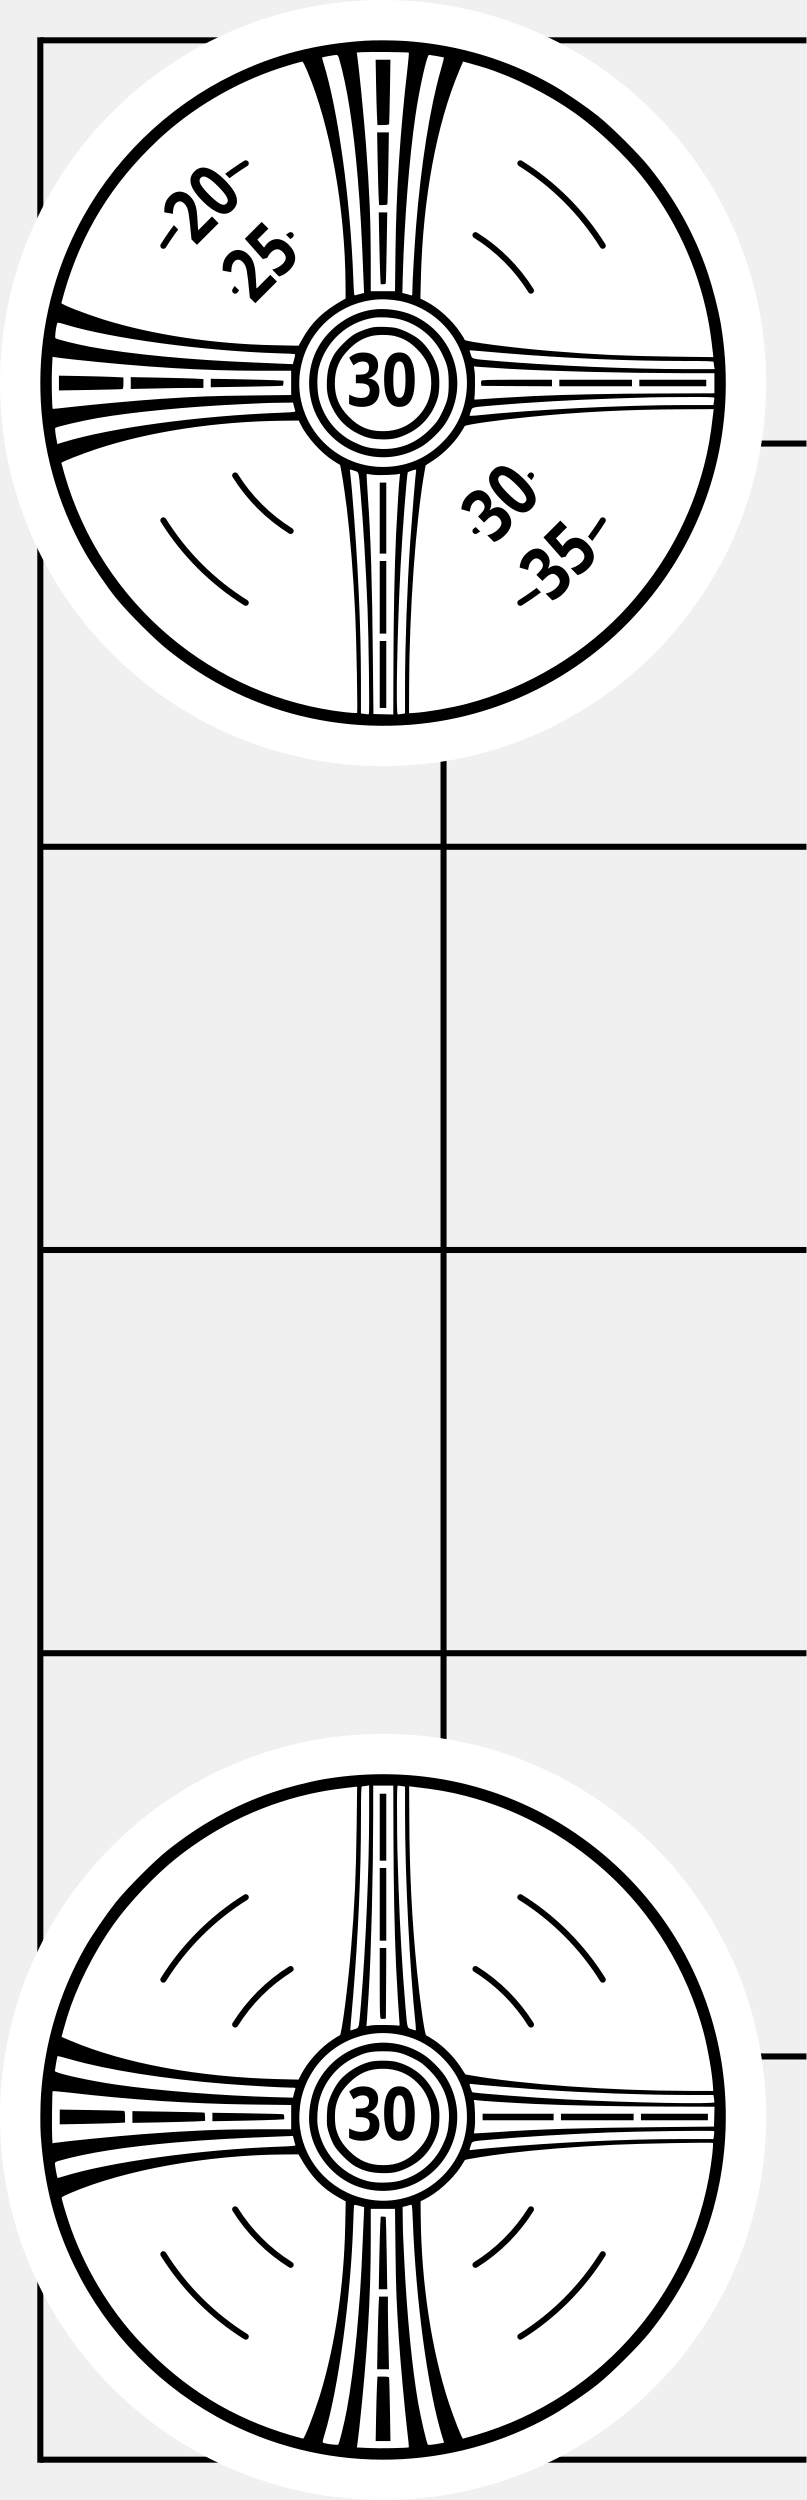
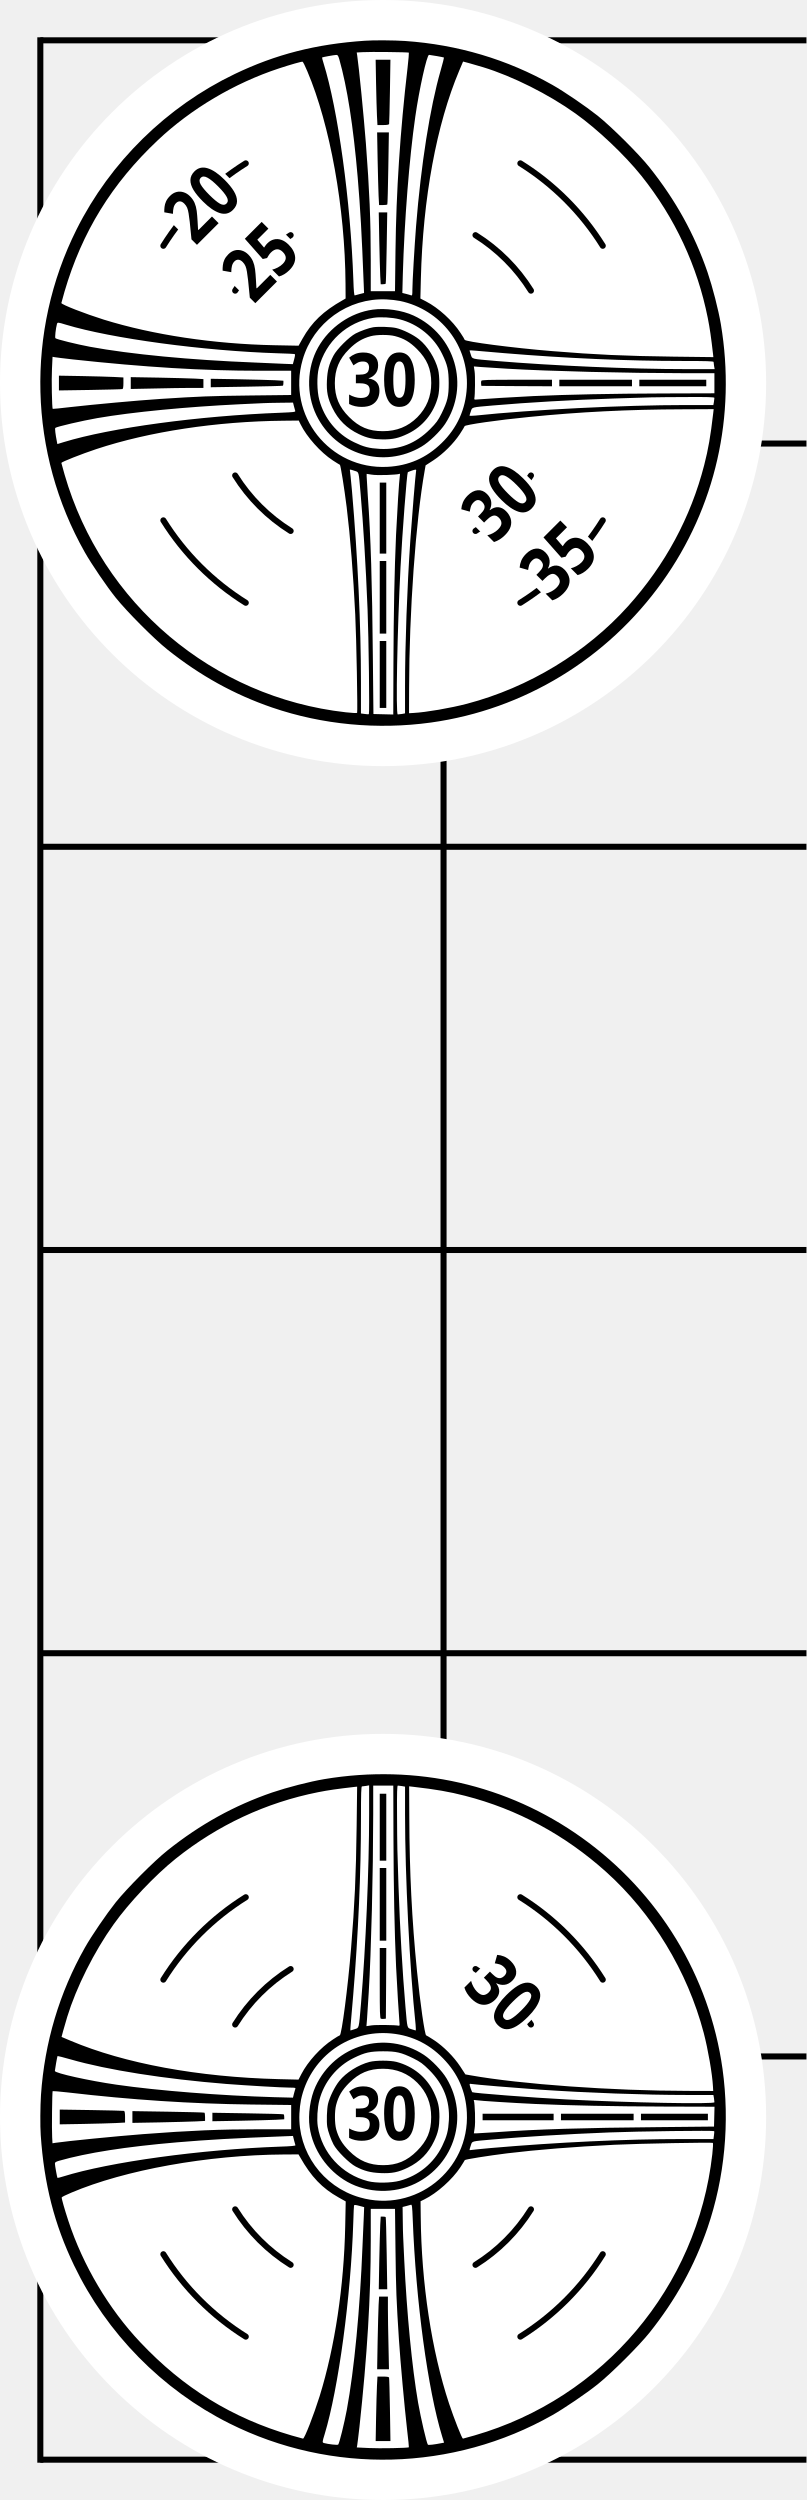
<svg xmlns="http://www.w3.org/2000/svg" xmlns:xlink="http://www.w3.org/1999/xlink" width="200mm" height="620mm" viewBox="0 0 200 620" version="1.1" id="svg8">
  <defs id="defs2" />
  <g id="layer1" transform="translate(0,323)">
    <path style="fill:none;stroke:#000000;stroke-width:1.5;stroke-linecap:butt;stroke-linejoin:miter;stroke-miterlimit:4;stroke-dasharray:none;stroke-opacity:1" d="M 10,287 H 200" id="path41" />
    <use x="0" y="0" xlink:href="#path41" id="use848" transform="translate(0,-100)" width="100%" height="100%" />
    <use x="0" y="0" xlink:href="#path41" id="use852" transform="translate(0,-200)" width="100%" height="100%" />
    <use x="0" y="0" xlink:href="#path41" id="use854" transform="translate(0,-300)" width="100%" height="100%" />
    <use x="0" y="0" xlink:href="#path41" id="use856" transform="translate(0,-400)" width="100%" height="100%" />
    <use x="0" y="0" xlink:href="#path41" id="use858" transform="translate(0,-500)" width="100%" height="100%" />
    <use x="0" y="0" xlink:href="#path41" id="use860" transform="translate(0,-600)" width="100%" height="100%" />
    <path style="fill:none;stroke:#000000;stroke-width:1.5;stroke-linecap:butt;stroke-linejoin:miter;stroke-miterlimit:4;stroke-dasharray:none;stroke-opacity:1" d="m 10,-313.75 v 601.5" id="path862" />
    <use x="0" y="0" xlink:href="#path862" id="use864" transform="translate(100)" width="100%" height="100%" />
    <circle style="opacity:1;fill:#ffffff;fill-opacity:1;fill-rule:nonzero;stroke:none;stroke-width:2;stroke-linecap:round;stroke-linejoin:round;stroke-miterlimit:4;stroke-dasharray:none;stroke-dashoffset:0;stroke-opacity:1;paint-order:markers stroke fill" id="path17" cx="95" cy="-228" r="95" />
    <path id="path354" style="fill:#000000;stroke:none;stroke-width:0.035" d="m 94.175,-155.74 v 8.3 h 0.81 0.81 v -8.3 -8.3 h -0.81 -0.81 z m 0,-19.131 v 9.009 h 0.81 0.81 v -9.009 -9.009 h -0.81 -0.81 z m 0,-19.637 v 8.806 h 0.81 0.81 v -8.806 -8.806 h -0.81 -0.81 z m 64.378,-33.505 v 0.81 h 8.3 8.3 v -0.81 -0.81 h -8.3 -8.3 z m -19.84,0 v 0.81 h 9.009 9.009 v -0.81 -0.81 h -9.009 -9.009 z m -19.354,-0.526 c -0.061,0.162 -0.081,0.506 -0.041,0.769 l 0.061,0.466 8.766,0.061 8.746,0.04 v -0.81 -0.81 h -8.705 c -7.369,0 -8.725,0.041 -8.827,0.283 z m -67.091,0.526 v 1.053 l 8.867,-0.142 c 4.859,-0.081 8.908,-0.182 9.009,-0.243 0.081,-0.041 0.142,-0.344 0.142,-0.668 v -0.567 l -2.065,-0.121 c -1.154,-0.061 -5.203,-0.162 -9.009,-0.243 l -6.944,-0.121 z m -19.84,0.02 v 1.458 l 5.932,-0.121 c 3.239,-0.081 7.308,-0.142 9.009,-0.142 h 3.077 v -1.093 -1.093 l -2.065,-0.121 c -1.154,-0.061 -5.203,-0.162 -9.009,-0.243 l -6.944,-0.121 z m -17.815,-0.02 v 1.842 l 7.754,-0.121 c 4.251,-0.081 7.855,-0.162 7.997,-0.223 0.162,-0.041 0.243,-0.526 0.243,-1.478 v -1.397 l -2.267,-0.121 c -1.255,-0.061 -4.859,-0.162 -7.997,-0.223 l -5.729,-0.101 z m 77.942,-13.827 c -1.053,0.162 -3.178,0.931 -4.353,1.539 -1.62,0.85 -4.656,3.887 -5.507,5.507 -1.113,2.146 -1.498,3.624 -1.62,6.175 -0.121,2.814 0.202,4.413 1.356,6.782 1.458,2.976 3.583,5.081 6.579,6.499 2.065,0.992 3.543,1.296 5.972,1.316 2.49,0 3.907,-0.324 6.175,-1.417 3.685,-1.761 6.418,-5.122 7.49,-9.232 0.405,-1.599 0.405,-5.081 0,-6.681 -0.729,-2.794 -2.632,-5.81 -4.717,-7.49 -1.437,-1.154 -3.988,-2.409 -5.709,-2.814 -1.215,-0.283 -4.413,-0.385 -5.668,-0.182 z m 5.365,2.186 c 2.207,0.567 3.725,1.458 5.486,3.219 2.51,2.51 3.543,4.94 3.543,8.422 0,3.34 -1.154,6.175 -3.462,8.503 -2.348,2.328 -5.081,3.442 -8.523,3.442 -3.502,0 -5.871,-0.992 -8.402,-3.523 -2.47,-2.47 -3.523,-4.98 -3.523,-8.381 0,-3.421 1.073,-5.992 3.543,-8.442 1.721,-1.721 3.28,-2.652 5.385,-3.219 1.458,-0.385 4.454,-0.405 5.952,-0.02 z m -5.446,-6.559 c -5.547,0.749 -10.79,4.373 -13.584,9.373 -2.814,5.041 -2.976,11.56 -0.425,16.823 4.778,9.798 16.702,13.361 26.075,7.774 1.883,-1.113 4.596,-3.725 5.851,-5.628 6.195,-9.454 2.531,-22.087 -7.814,-26.865 -2.834,-1.316 -6.944,-1.923 -10.102,-1.478 z m 6.66,2.409 c 4.535,1.154 8.503,4.393 10.527,8.604 1.336,2.733 1.599,3.988 1.62,7.187 0,3.3 -0.283,4.494 -1.741,7.49 -0.911,1.822 -1.296,2.348 -2.895,3.968 -3.543,3.543 -7.592,5.142 -12.471,4.879 -2.612,-0.142 -4.008,-0.506 -6.377,-1.66 -4.251,-2.045 -7.389,-5.891 -8.624,-10.527 -0.567,-2.146 -0.628,-5.851 -0.101,-7.895 1.66,-6.499 7.025,-11.418 13.584,-12.43 1.68,-0.263 4.616,-0.101 6.478,0.385 z m -5.081,-19.698 c 0.081,3.765 0.182,7.774 0.243,8.908 l 0.121,2.085 h 0.567 c 0.324,0 0.628,-0.061 0.668,-0.162 0.061,-0.081 0.162,-4.089 0.243,-8.908 l 0.142,-8.746 h -1.053 -1.053 z m -0.405,-19.941 c 0.081,3.705 0.182,7.774 0.243,9.009 l 0.121,2.288 h 0.972 c 0.547,0 1.032,-0.061 1.073,-0.162 0.061,-0.081 0.162,-4.13 0.243,-9.009 l 0.142,-8.847 h -1.458 -1.458 z m -0.385,-18.929 c 0.061,3.219 0.162,6.863 0.223,8.098 l 0.121,2.288 h 1.397 c 0.951,0 1.437,-0.081 1.498,-0.263 0.041,-0.121 0.121,-3.765 0.202,-8.098 l 0.121,-7.835 h -1.842 -1.822 z m -2.733,-10.527 c -12.228,0.83 -22.148,3.381 -32.29,8.24 -16.924,8.118 -30.893,21.844 -39.254,38.566 -12.673,25.306 -11.904,55.45 2.065,80.088 1.64,2.895 5.405,8.442 7.652,11.236 2.774,3.462 9.535,10.244 12.835,12.876 8.138,6.478 16.52,11.114 25.933,14.353 12.471,4.272 26.176,5.567 39.436,3.725 23.038,-3.219 43.728,-15.811 57.353,-34.902 13.179,-18.443 18.321,-41.096 14.515,-63.872 -0.607,-3.583 -2.045,-9.191 -3.32,-12.936 -3.239,-9.414 -7.875,-17.795 -14.353,-25.933 -2.632,-3.32 -9.434,-10.082 -12.876,-12.835 -2.814,-2.247 -8.381,-6.053 -11.236,-7.652 -11.195,-6.337 -23.524,-10.001 -36.541,-10.892 -2.713,-0.182 -7.774,-0.223 -9.92,-0.061 z m 10.871,2.956 c 0.041,0.061 -0.101,1.721 -0.324,3.725 -1.842,15.791 -2.814,30.65 -2.996,45.409 l -0.121,10.021 h -2.996 -3.016 v -7.693 c 0,-9.819 -0.324,-17.41 -1.215,-29.051 -0.526,-6.802 -1.741,-19.03 -2.146,-21.702 l -0.121,-0.749 1.498,-0.081 c 1.863,-0.121 11.296,0 11.438,0.121 z m -17.269,1.599 c 1.964,6.903 3.482,16.52 4.575,29.314 0.668,7.976 0.992,13.665 1.498,26.642 l 0.081,2.045 -1.053,0.263 c -0.567,0.142 -1.134,0.304 -1.255,0.344 -0.142,0.061 -0.263,-1.134 -0.344,-3.786 -0.688,-19.577 -3.806,-42.331 -7.41,-53.851 -0.223,-0.709 -0.385,-1.336 -0.344,-1.377 0.101,-0.081 2.935,-0.607 3.502,-0.628 0.364,-0.02 0.486,0.162 0.749,1.032 z m 24.192,-0.749 c 0.931,0.162 1.741,0.324 1.782,0.364 0.041,0.041 -0.344,1.478 -0.83,3.219 -2.632,9.151 -4.859,23.261 -6.094,38.627 -0.385,5 -0.911,13.807 -0.911,15.771 0,1.275 -0.041,1.458 -0.324,1.356 -0.182,-0.081 -0.749,-0.223 -1.255,-0.364 l -0.911,-0.223 0.121,-4.676 c 0.385,-13.179 1.599,-28.747 3.097,-39.092 0.972,-6.762 2.854,-15.285 3.401,-15.285 0.121,0 0.992,0.142 1.923,0.304 z m -32.108,3.765 c 5.648,13.321 9.353,33.869 9.474,52.717 l 0.02,3.644 -0.668,0.385 c -4.879,2.753 -7.713,5.466 -10.021,9.576 l -0.972,1.741 -6.094,-0.121 c -14.981,-0.304 -30.023,-2.571 -42.19,-6.337 -4.656,-1.458 -10.547,-3.745 -10.547,-4.13 0,-0.081 0.364,-1.356 0.79,-2.854 4.332,-14.779 11.742,-26.784 23.099,-37.493 8.26,-7.814 19.07,-14.212 30.083,-17.835 2.895,-0.952 5.588,-1.721 5.851,-1.66 0.121,0.041 0.648,1.093 1.174,2.369 z m 43.566,-1.012 c 7.308,2.227 16.277,6.721 22.978,11.519 5.405,3.846 12.167,10.264 16.277,15.386 8.341,10.426 13.928,22.411 16.499,35.327 0.506,2.551 0.83,4.838 1.316,9.09 l 0.061,0.587 -9.839,-0.121 c -12.268,-0.162 -19.354,-0.486 -30.185,-1.377 -9.738,-0.79 -21.662,-2.348 -21.662,-2.814 0,-0.081 -0.445,-0.85 -1.012,-1.68 -1.964,-3.037 -5.486,-6.235 -8.584,-7.835 l -1.377,-0.709 0.121,-4.919 c 0.506,-20.022 3.887,-38.262 9.515,-51.603 l 0.952,-2.247 1.458,0.385 c 0.81,0.223 2.369,0.668 3.482,1.012 z m -20.569,57.98 c 10.122,2.126 17.086,11.155 16.56,21.439 -0.283,5.385 -2.389,10.062 -6.256,13.807 -3.765,3.685 -8.199,5.628 -13.442,5.891 -14.293,0.749 -25.022,-12.795 -21.014,-26.581 2.632,-9.151 11.296,-15.386 20.771,-14.941 1.073,0.041 2.591,0.223 3.381,0.385 z m -82.902,5.871 c 11.276,3.421 34.173,6.519 52.656,7.106 2.126,0.061 3.948,0.142 4.089,0.182 0.162,0.061 0.142,0.405 -0.101,1.296 l -0.324,1.215 -2.146,-0.081 c -1.174,-0.061 -4.494,-0.202 -7.389,-0.324 -15.851,-0.628 -30.711,-2.045 -40.793,-3.907 -3.239,-0.607 -8.28,-1.842 -8.563,-2.126 -0.162,-0.162 0.081,-2.409 0.385,-3.523 0.142,-0.445 0.223,-0.445 2.186,0.162 z m 108.936,7.086 c 15.123,1.255 30.266,1.923 43.89,1.923 6.134,0 7.835,0.061 7.835,0.243 0,0.142 0.061,0.607 0.121,1.012 l 0.142,0.769 h -7.065 c -13.645,0 -33.12,-0.85 -47.15,-2.024 -6.316,-0.547 -5.871,-0.425 -6.256,-1.559 -0.182,-0.526 -0.324,-0.992 -0.324,-1.032 0,-0.061 0.668,-0.041 1.478,0.041 0.79,0.081 4.11,0.364 7.329,0.628 z m -107.398,1.518 c 18.159,1.964 32.452,2.834 46.563,2.834 h 7.794 v 3.016 2.996 l -10.224,0.121 c -9.94,0.121 -12.45,0.223 -22.168,0.85 -5.83,0.385 -16.661,1.377 -22.35,2.024 -2.389,0.283 -4.373,0.486 -4.393,0.445 -0.182,-0.182 -0.324,-7.369 -0.182,-9.92 l 0.142,-2.996 0.547,0.101 c 0.283,0.061 2.207,0.283 4.272,0.526 z m 108.005,2.328 c 10.527,0.628 29.314,1.093 44.295,1.113 h 7.025 v 2.49 2.49 l -12.795,0.041 c -12.693,0.041 -23.443,0.263 -32.047,0.648 -3.907,0.182 -13.24,0.749 -14.374,0.871 -0.263,0.02 -0.385,-0.061 -0.324,-0.263 0.182,-0.81 0.243,-5.709 0.061,-6.762 l -0.182,-1.194 1.741,0.142 c 0.952,0.061 3.927,0.263 6.6,0.425 z m 51.32,7.227 c 0,0.142 -0.061,0.607 -0.121,1.012 l -0.142,0.769 h -6.903 c -15.224,0 -38.303,1.154 -52.089,2.612 -0.81,0.081 -1.478,0.081 -1.478,0.02 0,-0.081 0.142,-0.547 0.324,-1.053 0.364,-1.093 0,-0.992 5.547,-1.478 8.665,-0.749 19.556,-1.377 29.861,-1.721 8.928,-0.304 9.576,-0.324 17.775,-0.364 5.668,-0.041 7.227,0.02 7.227,0.202 z m -104.28,2.065 c 0.121,0.486 0.263,1.012 0.324,1.174 0.101,0.263 -0.425,0.324 -3.482,0.445 -20.427,0.769 -42.352,3.745 -53.932,7.288 l -1.579,0.486 -0.101,-0.526 c -0.385,-1.943 -0.547,-3.34 -0.405,-3.482 0.304,-0.304 6.701,-1.782 10.406,-2.429 8.827,-1.518 22.046,-2.794 35.428,-3.442 2.51,-0.121 5.061,-0.243 5.668,-0.263 0.607,-0.041 2.531,-0.081 4.272,-0.101 l 3.178,-0.041 z m 103.976,1.782 c -0.648,5.628 -1.215,8.887 -2.227,12.815 -3.32,12.957 -9.677,24.739 -18.848,34.962 -10.345,11.519 -24.678,20.204 -39.963,24.233 -4.11,1.073 -10.163,2.126 -13.321,2.288 l -1.073,0.061 0.02,-6.276 c 0.02,-18.787 1.66,-41.582 3.867,-53.911 l 0.223,-1.275 1.964,-1.275 c 2.45,-1.62 4.96,-4.13 6.519,-6.478 0.648,-0.992 1.194,-1.883 1.194,-1.964 0,-0.344 8.3,-1.539 15.993,-2.288 12.531,-1.255 24.597,-1.862 38.121,-1.903 l 7.652,-0.04 z m -102.336,2.693 c 1.518,3.118 4.96,6.984 7.997,8.968 0.891,0.567 1.68,1.073 1.761,1.093 0.182,0.081 1.073,5.648 1.68,10.487 0.911,7.47 1.64,16.783 2.126,26.622 0.304,6.215 0.628,24.253 0.466,24.415 -0.101,0.081 -1.336,0.02 -2.794,-0.142 -32.999,-3.705 -60.531,-26.986 -69.763,-58.993 -0.425,-1.498 -0.79,-2.794 -0.79,-2.854 0,-0.243 5.041,-2.227 8.705,-3.442 13.098,-4.332 29.78,-6.863 46.401,-7.025 l 3.765,-0.041 z m 13.422,11.56 c 1.093,0.364 0.972,-0.041 1.458,5.446 0.688,7.997 1.296,17.775 1.741,28.849 0.283,7.207 0.526,25.933 0.324,26.055 -0.081,0.041 -0.547,0.02 -1.053,-0.061 l -0.911,-0.121 v -7.733 c 0,-14.171 -0.79,-30.812 -2.227,-47.494 -0.243,-2.612 -0.466,-4.879 -0.506,-5.021 -0.121,-0.324 0.041,-0.304 1.174,0.081 z m 15.224,0.121 c -0.121,0.587 -1.012,11.216 -1.417,17.066 -0.79,11.56 -1.316,25.954 -1.316,36.258 v 6.701 l -0.749,0.142 c -0.425,0.061 -0.891,0.121 -1.053,0.121 -0.526,0 -0.121,-20.953 0.688,-36.541 0.445,-8.604 1.579,-23.302 1.802,-23.524 0.101,-0.101 1.64,-0.648 1.903,-0.648 0.162,-0.02 0.223,0.142 0.142,0.425 z m -7.288,0.911 c 1.458,-0.061 2.794,-0.162 2.996,-0.243 0.324,-0.142 0.364,-0.081 0.263,0.526 -0.162,0.931 -0.668,8.948 -0.931,14.556 -0.385,8.725 -0.607,19.415 -0.648,31.946 l -0.041,12.612 -2.47,-0.061 -2.45,-0.061 -0.142,-13.969 c -0.162,-18.342 -0.526,-30.205 -1.255,-40.165 -0.142,-2.267 -0.283,-4.413 -0.283,-4.778 v -0.648 l 1.174,0.182 c 0.628,0.121 2.348,0.162 3.786,0.101 z" />
    <path style="opacity:1;fill:none;fill-opacity:1;fill-rule:nonzero;stroke:#000000;stroke-width:1.5;stroke-linecap:round;stroke-linejoin:round;stroke-miterlimit:4;stroke-dasharray:none;stroke-dashoffset:0;stroke-opacity:1;paint-order:markers stroke fill" id="path972" d="m 117.919,-264.678 a 43.25,43.25 0 0 1 13.759,13.759" />
    <path id="circle974" style="opacity:1;fill:none;fill-opacity:1;fill-rule:nonzero;stroke:#000000;stroke-width:1.5;stroke-linecap:round;stroke-linejoin:round;stroke-miterlimit:4;stroke-dasharray:none;stroke-dashoffset:0;stroke-opacity:1;paint-order:markers stroke fill" d="m 129.047,-282.487 a 64.25,64.25 0 0 1 20.44,20.44" />
    <path d="m 58.322,-250.919 a 43.25,43.25 0 0 1 13.759,-13.759" id="path1019" style="opacity:1;fill:none;fill-opacity:1;fill-rule:nonzero;stroke:#000000;stroke-width:1.5;stroke-linecap:round;stroke-linejoin:round;stroke-miterlimit:4;stroke-dasharray:none;stroke-dashoffset:0;stroke-opacity:1;paint-order:markers stroke fill" />
    <path d="m 40.513,-262.047 a 64.25,64.25 0 0 1 20.44,-20.44" style="opacity:1;fill:none;fill-opacity:1;fill-rule:nonzero;stroke:#000000;stroke-width:1.5;stroke-linecap:round;stroke-linejoin:round;stroke-miterlimit:4;stroke-dasharray:none;stroke-dashoffset:0;stroke-opacity:1;paint-order:markers stroke fill" id="path1021" />
    <path style="opacity:1;fill:none;fill-opacity:1;fill-rule:nonzero;stroke:#000000;stroke-width:1.5;stroke-linecap:round;stroke-linejoin:round;stroke-miterlimit:4;stroke-dasharray:none;stroke-dashoffset:0;stroke-opacity:1;paint-order:markers stroke fill" id="path1023" d="M 72.081,-191.322 A 43.25,43.25 0 0 1 58.322,-205.081" />
    <path id="path1025" style="opacity:1;fill:none;fill-opacity:1;fill-rule:nonzero;stroke:#000000;stroke-width:1.5;stroke-linecap:round;stroke-linejoin:round;stroke-miterlimit:4;stroke-dasharray:none;stroke-dashoffset:0;stroke-opacity:1;paint-order:markers stroke fill" d="M 60.953,-173.513 A 64.25,64.25 0 0 1 40.513,-193.953" />
    <path d="m 131.678,-205.081 a 43.25,43.25 0 0 1 -13.759,13.759" id="path1027" style="opacity:1;fill:none;fill-opacity:1;fill-rule:nonzero;stroke:#000000;stroke-width:1.5;stroke-linecap:round;stroke-linejoin:round;stroke-miterlimit:4;stroke-dasharray:none;stroke-dashoffset:0;stroke-opacity:1;paint-order:markers stroke fill" />
    <path d="m 149.487,-193.953 a 64.25,64.25 0 0 1 -20.44,20.44" style="opacity:1;fill:none;fill-opacity:1;fill-rule:nonzero;stroke:#000000;stroke-width:1.5;stroke-linecap:round;stroke-linejoin:round;stroke-miterlimit:4;stroke-dasharray:none;stroke-dashoffset:0;stroke-opacity:1;paint-order:markers stroke fill" id="path1029" />
    <text xml:space="preserve" style="font-style:normal;font-variant:normal;font-weight:bold;font-stretch:normal;font-size:16.729px;line-height:1000;font-family:'Tlwg Typewriter';-inkscape-font-specification:'Tlwg Typewriter Bold';letter-spacing:0px;word-spacing:0px;fill:#000000;fill-opacity:1;stroke:none;stroke-width:0.265" x="94.464" y="-202.347" id="text1083" transform="scale(0.9103436,1.098486)">
      <tspan id="tspan1081" x="94.464" y="-202.347" style="font-style:normal;font-variant:normal;font-weight:bold;font-stretch:normal;font-family:'Tlwg Typewriter';-inkscape-font-specification:'Tlwg Typewriter Bold';letter-spacing:0px;stroke-width:0.265">30</tspan>
    </text>
    <g id="g1148" transform="rotate(-45,108.8187,-123.4152)">
      <rect y="-171" x="164" height="12" width="18" id="rect1139" style="opacity:1;fill:#ffffff;fill-opacity:1;fill-rule:nonzero;stroke:none;stroke-width:1.5;stroke-linecap:round;stroke-linejoin:round;stroke-miterlimit:4;stroke-dasharray:none;stroke-dashoffset:0;stroke-opacity:1;paint-order:markers stroke fill" />
      <text xml:space="preserve" style="font-style:normal;font-variant:normal;font-weight:bold;font-stretch:normal;font-size:16.729px;line-height:1000;font-family:'Tlwg Typewriter';-inkscape-font-specification:'Tlwg Typewriter Bold';letter-spacing:0px;word-spacing:0px;fill:#000000;fill-opacity:1;stroke:none;stroke-width:0.265" x="180.146" y="-144.996" id="text1143" transform="scale(0.9103436,1.098486)">
        <tspan id="tspan1141" x="180.146" y="-144.996" style="font-style:normal;font-variant:normal;font-weight:bold;font-stretch:normal;font-family:'Tlwg Typewriter';-inkscape-font-specification:'Tlwg Typewriter Bold';letter-spacing:0px;stroke-width:0.265">30</tspan>
      </text>
    </g>
    <g transform="rotate(-45,133.5182,-133.6461)" id="g1156">
      <rect style="opacity:1;fill:#ffffff;fill-opacity:1;fill-rule:nonzero;stroke:none;stroke-width:1.5;stroke-linecap:round;stroke-linejoin:round;stroke-miterlimit:4;stroke-dasharray:none;stroke-dashoffset:0;stroke-opacity:1;paint-order:markers stroke fill" id="rect1150" width="18" height="12" x="164" y="-171" />
      <text transform="scale(0.9103436,1.098486)" id="text1154" y="-144.996" x="180.146" style="font-style:normal;font-variant:normal;font-weight:bold;font-stretch:normal;font-size:16.729px;line-height:1000;font-family:'Tlwg Typewriter';-inkscape-font-specification:'Tlwg Typewriter Bold';letter-spacing:0px;word-spacing:0px;fill:#000000;fill-opacity:1;stroke:none;stroke-width:0.265" xml:space="preserve">
        <tspan style="font-style:normal;font-variant:normal;font-weight:bold;font-stretch:normal;font-family:'Tlwg Typewriter';-inkscape-font-specification:'Tlwg Typewriter Bold';letter-spacing:0px;stroke-width:0.265" y="-144.996" x="180.146" id="tspan1152">35</tspan>
      </text>
    </g>
    <g id="g1164" transform="rotate(-45,7.085857,-81.27611)">
      <rect y="-171" x="164" height="12" width="18" id="rect1158" style="opacity:1;fill:#ffffff;fill-opacity:1;fill-rule:nonzero;stroke:none;stroke-width:1.5;stroke-linecap:round;stroke-linejoin:round;stroke-miterlimit:4;stroke-dasharray:none;stroke-dashoffset:0;stroke-opacity:1;paint-order:markers stroke fill" />
      <text xml:space="preserve" style="font-style:normal;font-variant:normal;font-weight:bold;font-stretch:normal;font-size:16.729px;line-height:1000;font-family:'Tlwg Typewriter';-inkscape-font-specification:'Tlwg Typewriter Bold';letter-spacing:0px;word-spacing:0px;fill:#000000;fill-opacity:1;stroke:none;stroke-width:0.265" x="180.146" y="-144.996" id="text1162" transform="scale(0.9103436,1.098486)">
        <tspan id="tspan1160" x="180.146" y="-144.996" style="font-style:normal;font-variant:normal;font-weight:bold;font-stretch:normal;font-family:'Tlwg Typewriter';-inkscape-font-specification:'Tlwg Typewriter Bold';letter-spacing:0px;stroke-width:0.265">25</tspan>
      </text>
    </g>
    <g transform="rotate(-45,-17.61367,-71.04522)" id="g1180">
      <rect style="opacity:1;fill:#ffffff;fill-opacity:1;fill-rule:nonzero;stroke:none;stroke-width:1.5;stroke-linecap:round;stroke-linejoin:round;stroke-miterlimit:4;stroke-dasharray:none;stroke-dashoffset:0;stroke-opacity:1;paint-order:markers stroke fill" id="rect1174" width="18" height="12" x="164" y="-171" />
      <text transform="scale(0.9103436,1.098486)" id="text1178" y="-144.996" x="180.146" style="font-style:normal;font-variant:normal;font-weight:bold;font-stretch:normal;font-size:16.729px;line-height:1000;font-family:'Tlwg Typewriter';-inkscape-font-specification:'Tlwg Typewriter Bold';letter-spacing:0px;word-spacing:0px;fill:#000000;fill-opacity:1;stroke:none;stroke-width:0.265" xml:space="preserve">
        <tspan style="font-style:normal;font-variant:normal;font-weight:bold;font-stretch:normal;font-family:'Tlwg Typewriter';-inkscape-font-specification:'Tlwg Typewriter Bold';letter-spacing:0px;stroke-width:0.265" y="-144.996" x="180.146" id="tspan1176">20</tspan>
      </text>
    </g>
    <use x="0" y="0" xlink:href="#path17" id="use850" transform="translate(0,430)" width="100%" height="100%" />
    <use x="0" y="0" xlink:href="#path354" id="use853" transform="rotate(-90,310.0001,-12.99988)" width="100%" height="100%" />
    <path d="m 117.919,165.322 a 43.25,43.25 0 0 1 13.759,13.759" id="path855" style="opacity:1;fill:none;fill-opacity:1;fill-rule:nonzero;stroke:#000000;stroke-width:1.5;stroke-linecap:round;stroke-linejoin:round;stroke-miterlimit:4;stroke-dasharray:none;stroke-dashoffset:0;stroke-opacity:1;paint-order:markers stroke fill" />
    <path d="m 129.047,147.513 a 64.25,64.25 0 0 1 20.44,20.44" style="opacity:1;fill:none;fill-opacity:1;fill-rule:nonzero;stroke:#000000;stroke-width:1.5;stroke-linecap:round;stroke-linejoin:round;stroke-miterlimit:4;stroke-dasharray:none;stroke-dashoffset:0;stroke-opacity:1;paint-order:markers stroke fill" id="path857" />
    <path d="M 72.081,238.678 A 43.25,43.25 0 0 1 58.322,224.919" id="path859" style="opacity:1;fill:none;fill-opacity:1;fill-rule:nonzero;stroke:#000000;stroke-width:1.5;stroke-linecap:round;stroke-linejoin:round;stroke-miterlimit:4;stroke-dasharray:none;stroke-dashoffset:0;stroke-opacity:1;paint-order:markers stroke fill" />
    <path d="M 60.953,256.487 A 64.25,64.25 0 0 1 40.513,236.048" style="opacity:1;fill:none;fill-opacity:1;fill-rule:nonzero;stroke:#000000;stroke-width:1.5;stroke-linecap:round;stroke-linejoin:round;stroke-miterlimit:4;stroke-dasharray:none;stroke-dashoffset:0;stroke-opacity:1;paint-order:markers stroke fill" id="path861" />
    <path style="opacity:1;fill:none;fill-opacity:1;fill-rule:nonzero;stroke:#000000;stroke-width:1.5;stroke-linecap:round;stroke-linejoin:round;stroke-miterlimit:4;stroke-dasharray:none;stroke-dashoffset:0;stroke-opacity:1;paint-order:markers stroke fill" id="path863" d="M 58.322,179.081 A 43.25,43.25 0 0 1 72.081,165.322" />
    <path id="path865" style="opacity:1;fill:none;fill-opacity:1;fill-rule:nonzero;stroke:#000000;stroke-width:1.5;stroke-linecap:round;stroke-linejoin:round;stroke-miterlimit:4;stroke-dasharray:none;stroke-dashoffset:0;stroke-opacity:1;paint-order:markers stroke fill" d="M 40.513,167.953 A 64.25,64.25 0 0 1 60.953,147.513" />
    <path style="opacity:1;fill:none;fill-opacity:1;fill-rule:nonzero;stroke:#000000;stroke-width:1.5;stroke-linecap:round;stroke-linejoin:round;stroke-miterlimit:4;stroke-dasharray:none;stroke-dashoffset:0;stroke-opacity:1;paint-order:markers stroke fill" id="path867" d="m 131.678,224.919 a 43.25,43.25 0 0 1 -13.759,13.759" />
    <path id="path869" style="opacity:1;fill:none;fill-opacity:1;fill-rule:nonzero;stroke:#000000;stroke-width:1.5;stroke-linecap:round;stroke-linejoin:round;stroke-miterlimit:4;stroke-dasharray:none;stroke-dashoffset:0;stroke-opacity:1;paint-order:markers stroke fill" d="M 149.487,236.048 A 64.25,64.25 0 0 1 129.047,256.487" />
    <use x="0" y="0" xlink:href="#text1083" id="use928" transform="translate(0,430)" width="100%" height="100%" />
+     <g transform="rotate(45,-258.142,-54.58467)" id="g1059">
+       <rect style="opacity:1;fill:#ffffff;fill-opacity:1;fill-rule:nonzero;stroke:none;stroke-width:1.5;stroke-linecap:round;stroke-linejoin:round;stroke-miterlimit:4;stroke-dasharray:none;stroke-dashoffset:0;stroke-opacity:1;paint-order:markers stroke fill" id="rect1053" width="18" height="12" x="164" y="-171" />
+       <text transform="scale(0.9103436,1.098486)" id="text1057" y="-144.996" x="180.146" style="font-style:normal;font-variant:normal;font-weight:bold;font-stretch:normal;font-size:16.729px;line-height:1000;font-family:'Tlwg Typewriter';-inkscape-font-specification:'Tlwg Typewriter Bold';letter-spacing:0px;word-spacing:0px;fill:#000000;fill-opacity:1;stroke:none;stroke-width:0.265" xml:space="preserve">
+         <tspan style="font-style:normal;font-variant:normal;font-weight:bold;font-stretch:normal;font-family:'Tlwg Typewriter';-inkscape-font-specification:'Tlwg Typewriter Bold';letter-spacing:0px;stroke-width:0.265" y="-144.996" x="180.146" id="tspan1055">30</tspan>
+       </text>
+     </g>
  </g>
</svg>
